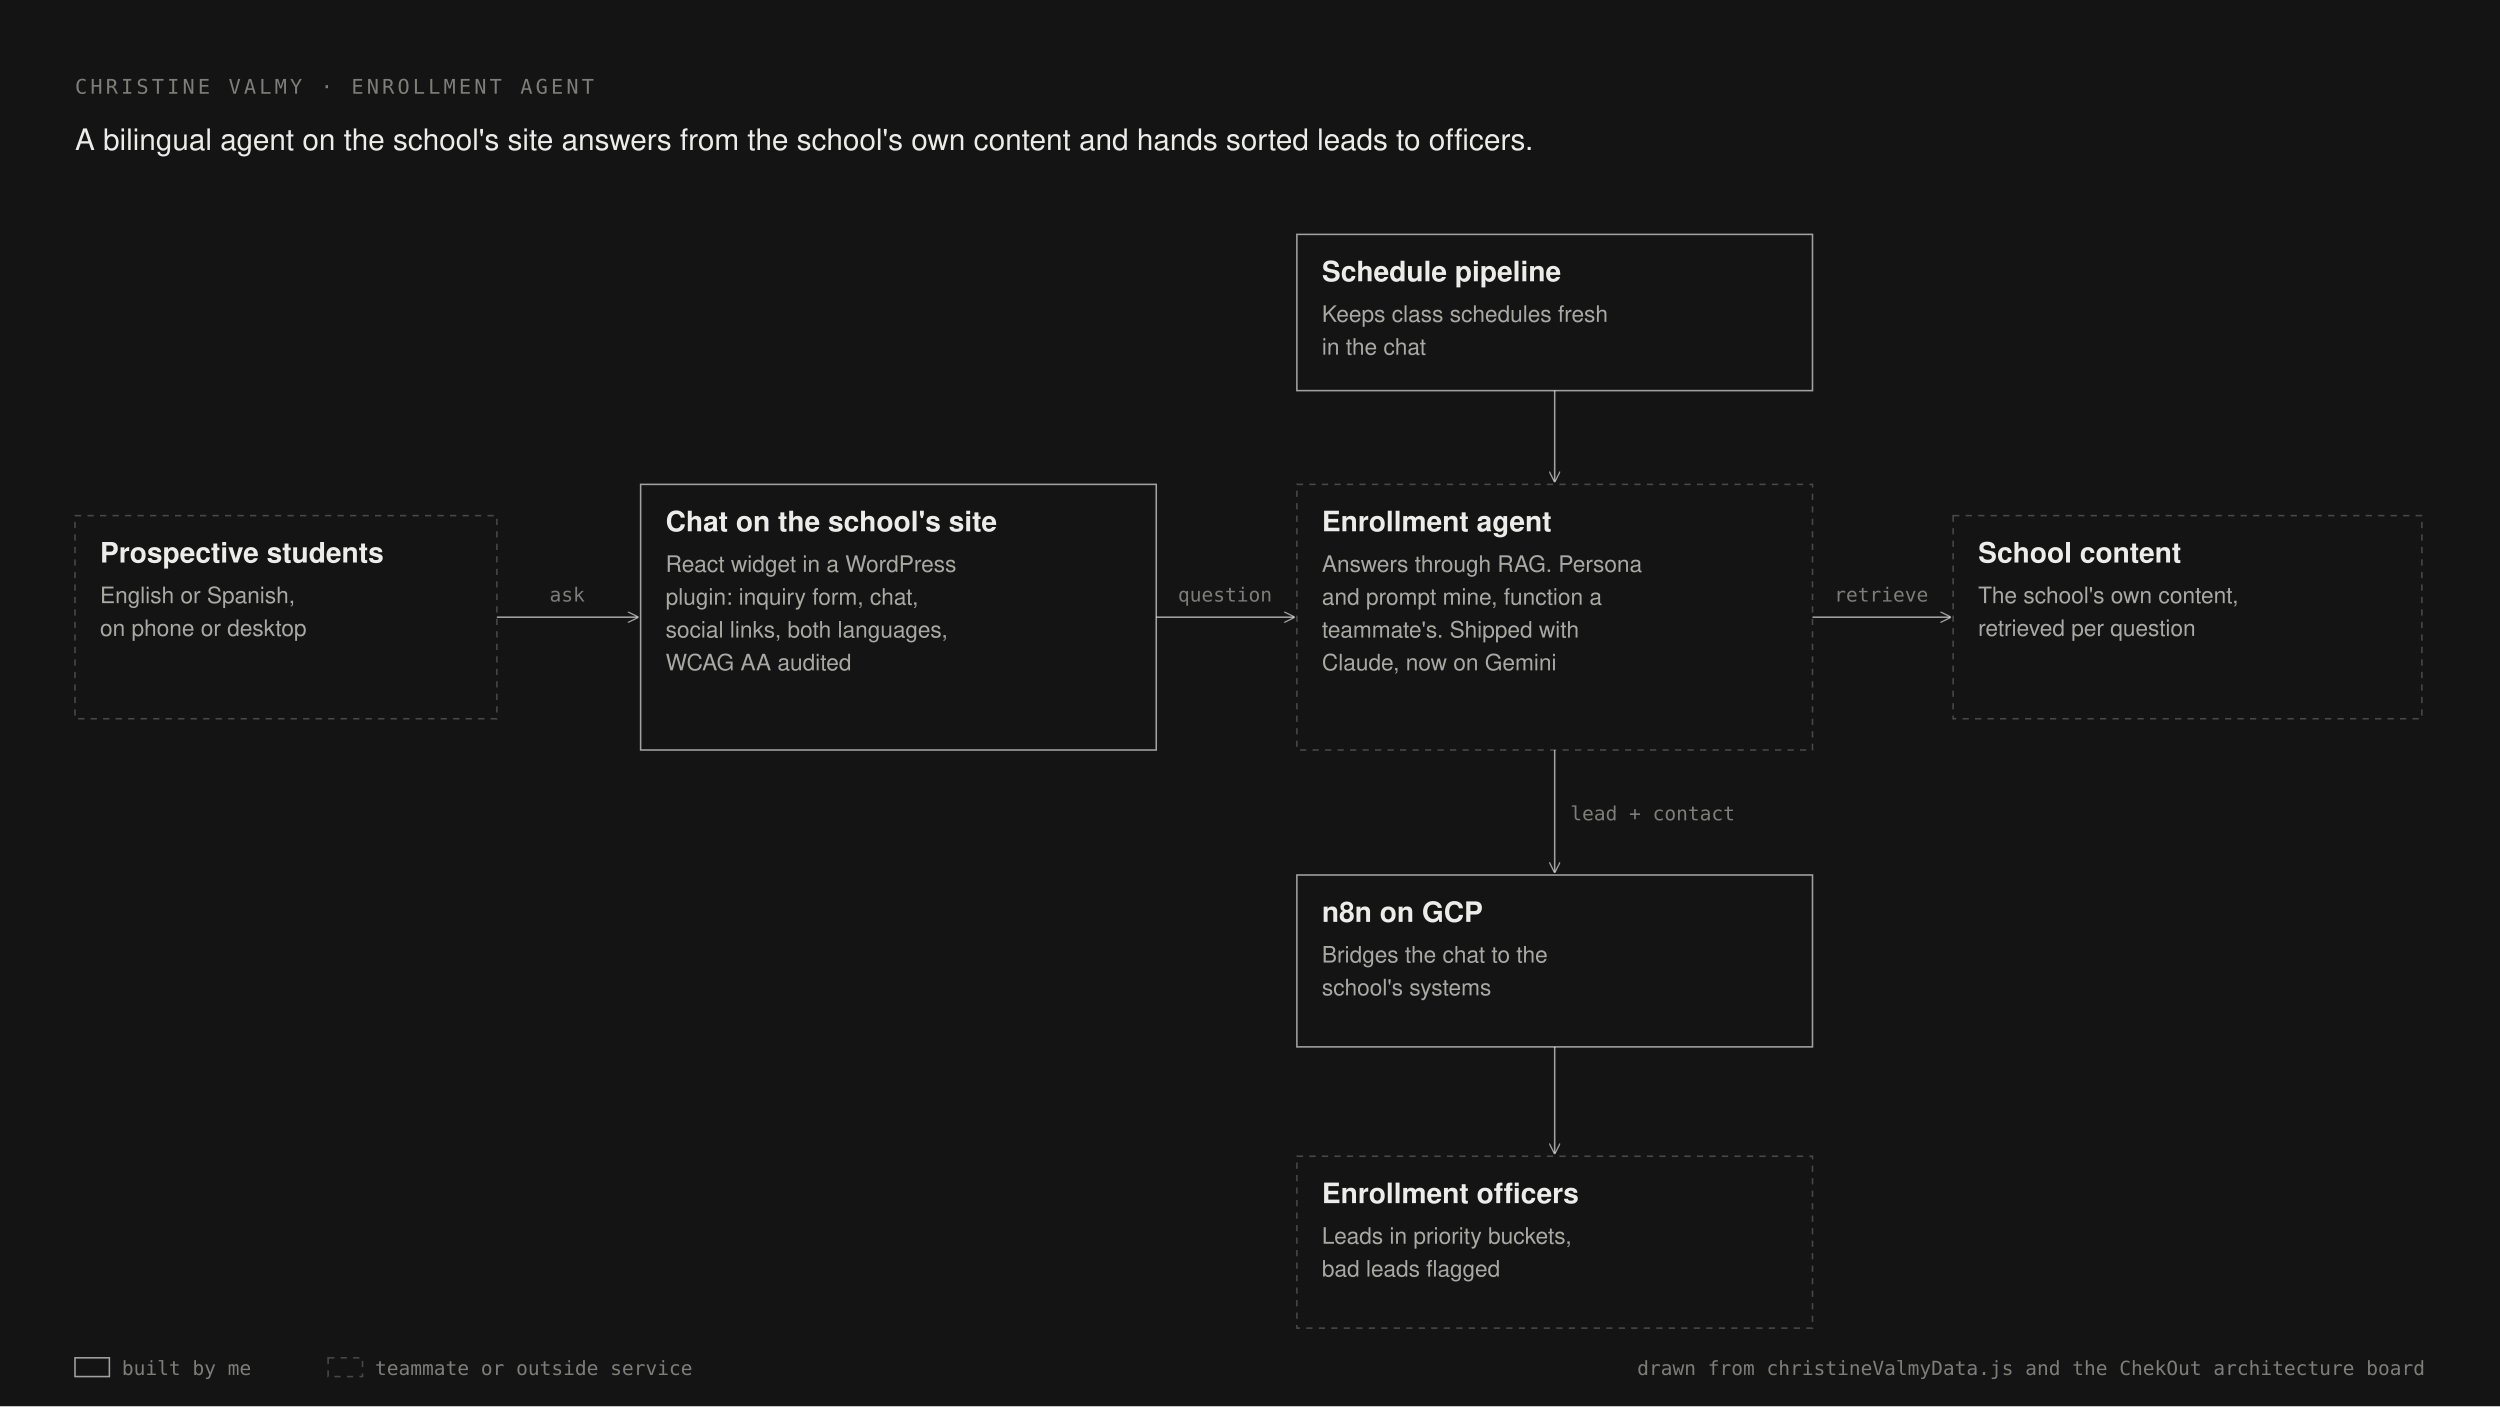
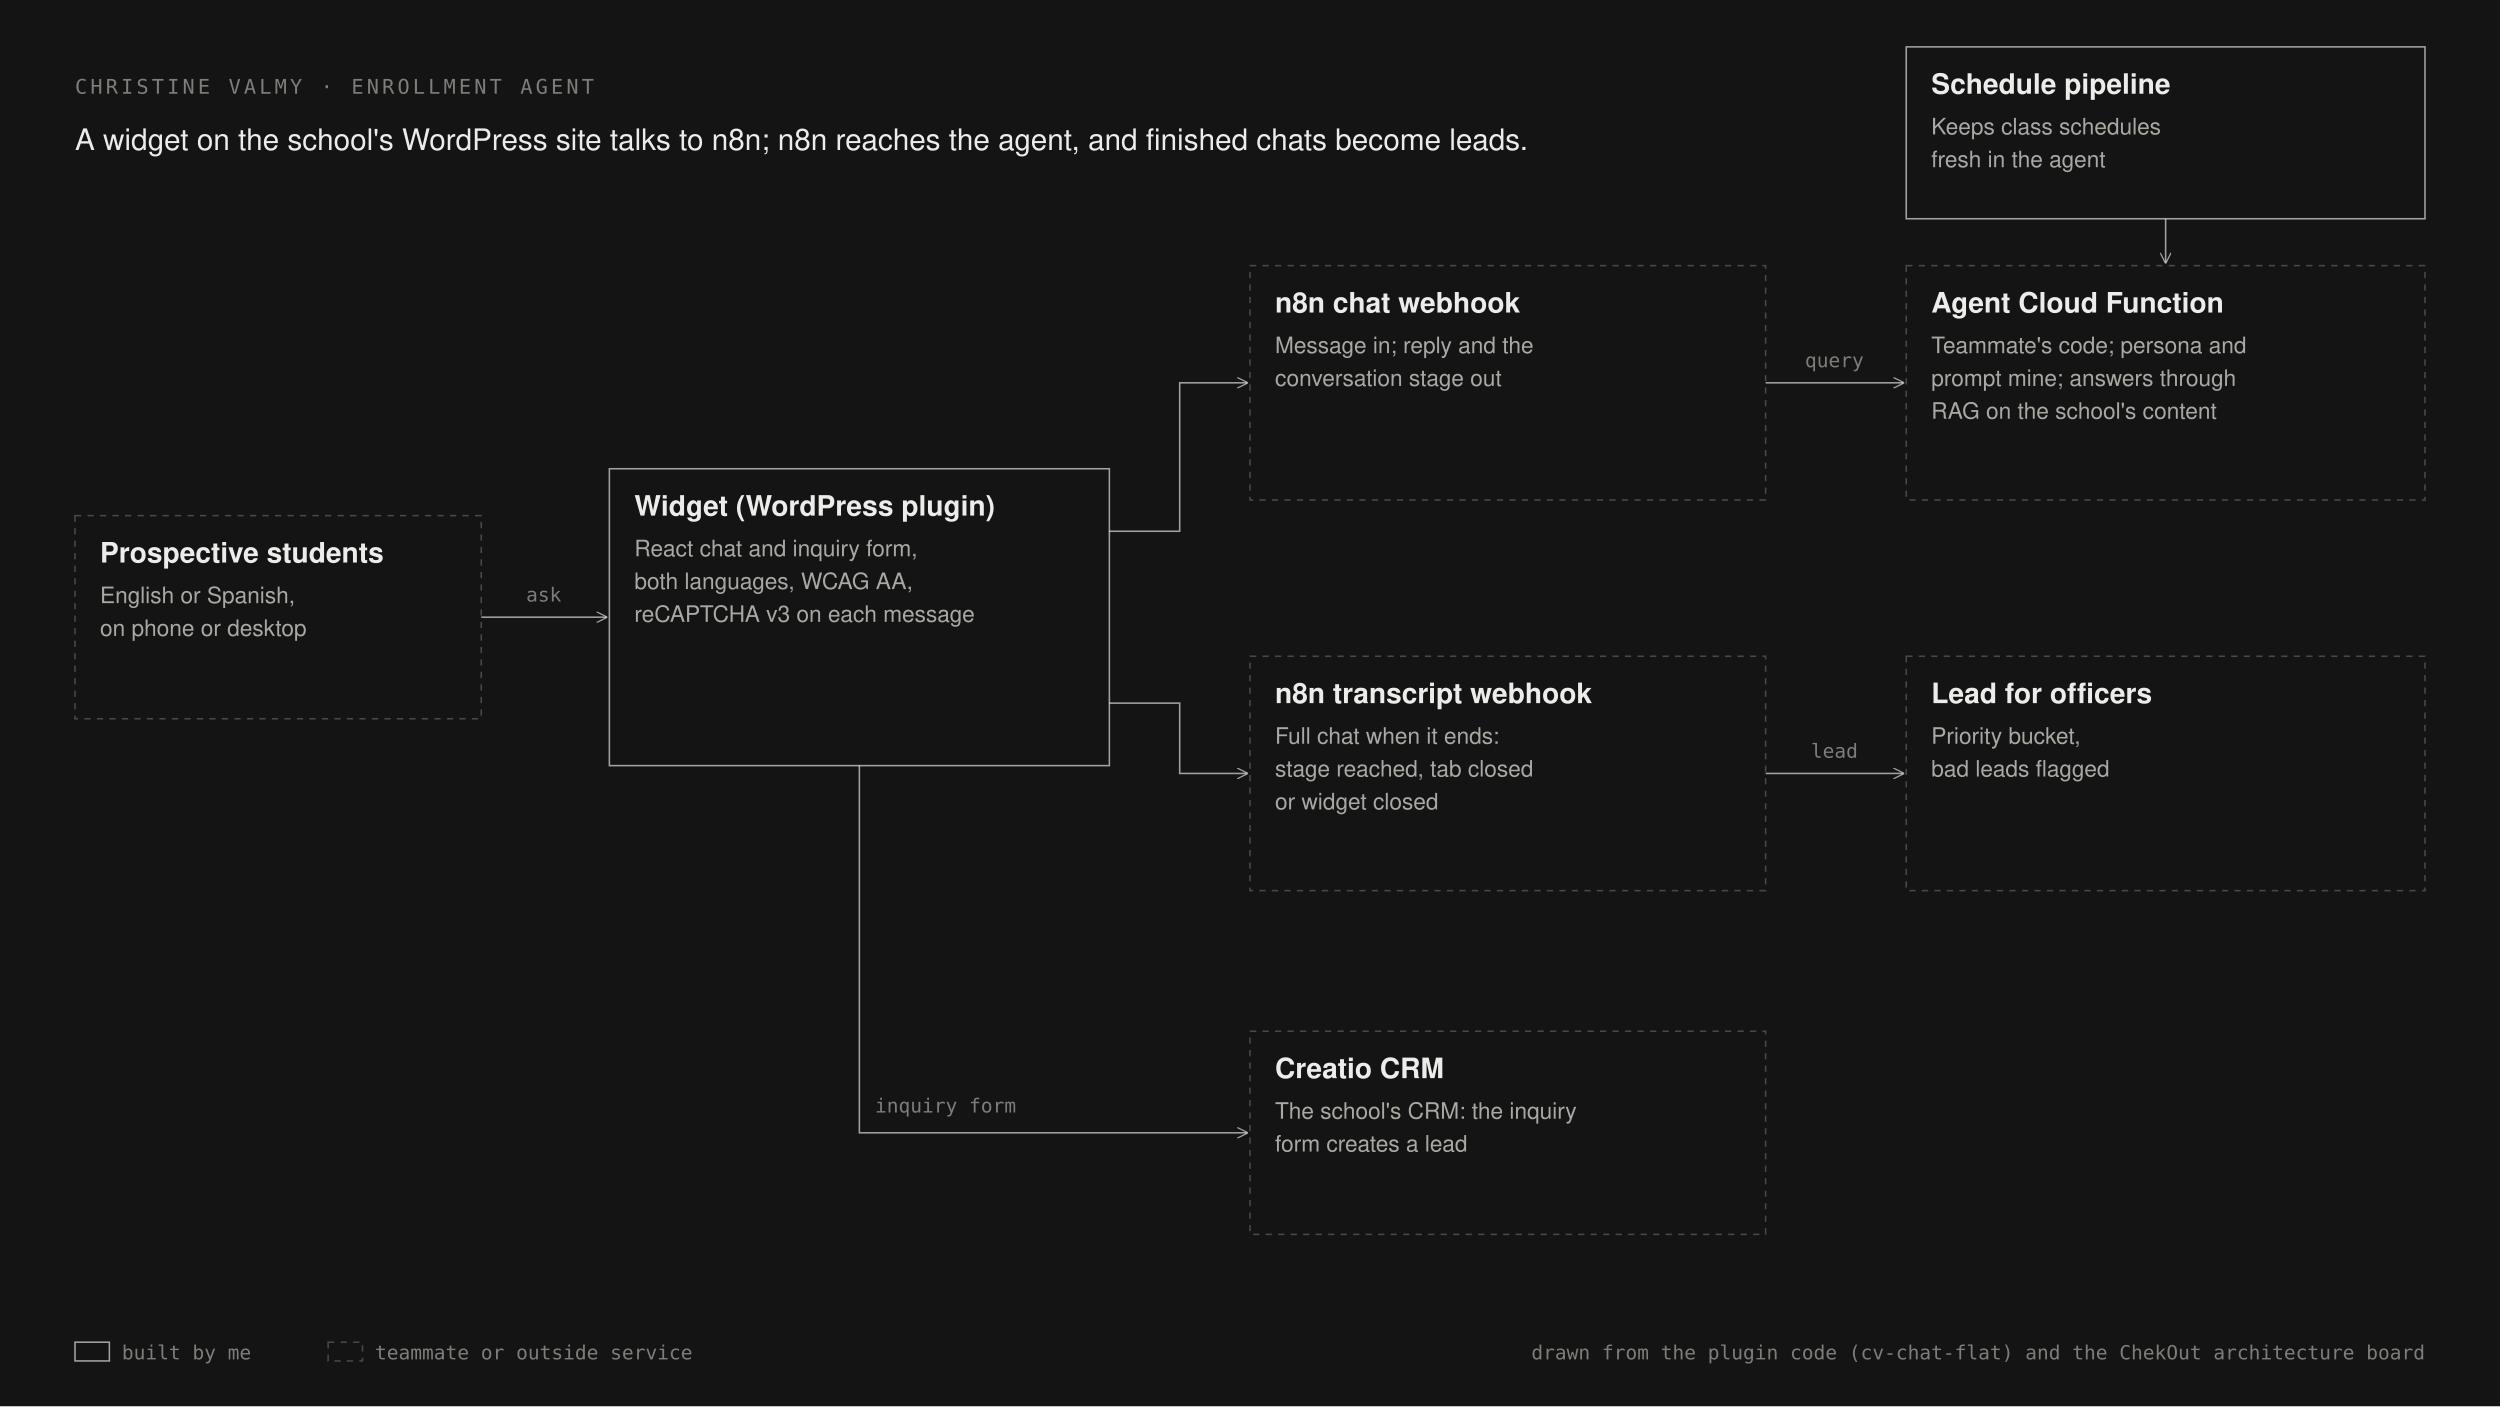
<svg xmlns="http://www.w3.org/2000/svg" width="1600" height="900" viewBox="0 0 1600 900">
  <defs>
    <marker id="a" viewBox="0 0 10 10" refX="9" refY="5" markerWidth="7" markerHeight="7" orient="auto-start-reverse">
      <path d="M0,0 L10,5 L0,10" fill="none" stroke="rgba(255,255,255,0.6)" stroke-width="1.2" />
    </marker>
  </defs>
  <rect width="100%" height="100%" fill="#141414" />
  <text x="48" y="60" font-family="ui-monospace, Menlo, Consolas, monospace" font-size="13" font-weight="400" fill="#7d7d79" text-anchor="start" letter-spacing="2">CHRISTINE VALMY · ENROLLMENT AGENT</text>
-   <text x="48" y="96" font-family="Helvetica Neue, Helvetica, Arial, sans-serif" font-size="19" font-weight="400" fill="#ececea" text-anchor="start" letter-spacing="0">A bilingual agent on the school's site answers from the school's own content and hands sorted leads to officers.</text>
-   <rect x="48" y="330" width="270" height="130" fill="none" stroke="rgba(255,255,255,0.22)" stroke-width="1" stroke-dasharray="4 4" />
+   <text x="48" y="96" font-family="Helvetica Neue, Helvetica, Arial, sans-serif" font-size="19" font-weight="400" fill="#ececea" text-anchor="start" letter-spacing="0">A widget on the school's WordPress site talks to n8n; n8n reaches the agent, and finished chats become leads.</text>
+   <rect x="48" y="330" width="260" height="130" fill="none" stroke="rgba(255,255,255,0.22)" stroke-width="1" stroke-dasharray="4 4" />
  <text x="64" y="360" font-family="Helvetica Neue, Helvetica, Arial, sans-serif" font-size="18" font-weight="600" fill="#ececea" text-anchor="start" letter-spacing="0">Prospective students</text>
  <text x="64" y="386" font-family="Helvetica Neue, Helvetica, Arial, sans-serif" font-size="14.5" font-weight="400" fill="#a9a9a4" text-anchor="start" letter-spacing="0">English or Spanish,</text>
  <text x="64" y="407" font-family="Helvetica Neue, Helvetica, Arial, sans-serif" font-size="14.5" font-weight="400" fill="#a9a9a4" text-anchor="start" letter-spacing="0">on phone or desktop</text>
-   <rect x="410" y="310" width="330" height="170" fill="none" stroke="rgba(255,255,255,0.6)" stroke-width="1" />
-   <text x="426" y="340" font-family="Helvetica Neue, Helvetica, Arial, sans-serif" font-size="18" font-weight="600" fill="#ececea" text-anchor="start" letter-spacing="0">Chat on the school's site</text>
-   <text x="426" y="366" font-family="Helvetica Neue, Helvetica, Arial, sans-serif" font-size="14.5" font-weight="400" fill="#a9a9a4" text-anchor="start" letter-spacing="0">React widget in a WordPress</text>
-   <text x="426" y="387" font-family="Helvetica Neue, Helvetica, Arial, sans-serif" font-size="14.5" font-weight="400" fill="#a9a9a4" text-anchor="start" letter-spacing="0">plugin: inquiry form, chat,</text>
-   <text x="426" y="408" font-family="Helvetica Neue, Helvetica, Arial, sans-serif" font-size="14.5" font-weight="400" fill="#a9a9a4" text-anchor="start" letter-spacing="0">social links, both languages,</text>
-   <text x="426" y="429" font-family="Helvetica Neue, Helvetica, Arial, sans-serif" font-size="14.5" font-weight="400" fill="#a9a9a4" text-anchor="start" letter-spacing="0">WCAG AA audited</text>
-   <polyline points="318,395 408,395" fill="none" stroke="rgba(255,255,255,0.6)" stroke-width="1" marker-end="url(#a)" />
-   <text x="363" y="385" font-family="ui-monospace, Menlo, Consolas, monospace" font-size="12.5" font-weight="400" fill="#7d7d79" text-anchor="middle" letter-spacing="0">ask</text>
-   <rect x="830" y="310" width="330" height="170" fill="none" stroke="rgba(255,255,255,0.22)" stroke-width="1" stroke-dasharray="4 4" />
-   <text x="846" y="340" font-family="Helvetica Neue, Helvetica, Arial, sans-serif" font-size="18" font-weight="600" fill="#ececea" text-anchor="start" letter-spacing="0">Enrollment agent</text>
-   <text x="846" y="366" font-family="Helvetica Neue, Helvetica, Arial, sans-serif" font-size="14.5" font-weight="400" fill="#a9a9a4" text-anchor="start" letter-spacing="0">Answers through RAG. Persona</text>
-   <text x="846" y="387" font-family="Helvetica Neue, Helvetica, Arial, sans-serif" font-size="14.5" font-weight="400" fill="#a9a9a4" text-anchor="start" letter-spacing="0">and prompt mine, function a</text>
-   <text x="846" y="408" font-family="Helvetica Neue, Helvetica, Arial, sans-serif" font-size="14.5" font-weight="400" fill="#a9a9a4" text-anchor="start" letter-spacing="0">teammate's. Shipped with</text>
-   <text x="846" y="429" font-family="Helvetica Neue, Helvetica, Arial, sans-serif" font-size="14.5" font-weight="400" fill="#a9a9a4" text-anchor="start" letter-spacing="0">Claude, now on Gemini</text>
-   <polyline points="740,395 828,395" fill="none" stroke="rgba(255,255,255,0.6)" stroke-width="1" marker-end="url(#a)" />
-   <text x="784" y="385" font-family="ui-monospace, Menlo, Consolas, monospace" font-size="12.5" font-weight="400" fill="#7d7d79" text-anchor="middle" letter-spacing="0">question</text>
-   <rect x="1250" y="330" width="300" height="130" fill="none" stroke="rgba(255,255,255,0.22)" stroke-width="1" stroke-dasharray="4 4" />
-   <text x="1266" y="360" font-family="Helvetica Neue, Helvetica, Arial, sans-serif" font-size="18" font-weight="600" fill="#ececea" text-anchor="start" letter-spacing="0">School content</text>
-   <text x="1266" y="386" font-family="Helvetica Neue, Helvetica, Arial, sans-serif" font-size="14.5" font-weight="400" fill="#a9a9a4" text-anchor="start" letter-spacing="0">The school's own content,</text>
-   <text x="1266" y="407" font-family="Helvetica Neue, Helvetica, Arial, sans-serif" font-size="14.5" font-weight="400" fill="#a9a9a4" text-anchor="start" letter-spacing="0">retrieved per question</text>
-   <polyline points="1160,395 1248,395" fill="none" stroke="rgba(255,255,255,0.6)" stroke-width="1" marker-end="url(#a)" />
-   <text x="1204" y="385" font-family="ui-monospace, Menlo, Consolas, monospace" font-size="12.5" font-weight="400" fill="#7d7d79" text-anchor="middle" letter-spacing="0">retrieve</text>
-   <rect x="830" y="150" width="330" height="100" fill="none" stroke="rgba(255,255,255,0.6)" stroke-width="1" />
-   <text x="846" y="180" font-family="Helvetica Neue, Helvetica, Arial, sans-serif" font-size="18" font-weight="600" fill="#ececea" text-anchor="start" letter-spacing="0">Schedule pipeline</text>
-   <text x="846" y="206" font-family="Helvetica Neue, Helvetica, Arial, sans-serif" font-size="14.5" font-weight="400" fill="#a9a9a4" text-anchor="start" letter-spacing="0">Keeps class schedules fresh</text>
-   <text x="846" y="227" font-family="Helvetica Neue, Helvetica, Arial, sans-serif" font-size="14.5" font-weight="400" fill="#a9a9a4" text-anchor="start" letter-spacing="0">in the chat</text>
-   <polyline points="995,250 995,308" fill="none" stroke="rgba(255,255,255,0.6)" stroke-width="1" marker-end="url(#a)" />
-   <rect x="830" y="560" width="330" height="110" fill="none" stroke="rgba(255,255,255,0.6)" stroke-width="1" />
-   <text x="846" y="590" font-family="Helvetica Neue, Helvetica, Arial, sans-serif" font-size="18" font-weight="600" fill="#ececea" text-anchor="start" letter-spacing="0">n8n on GCP</text>
-   <text x="846" y="616" font-family="Helvetica Neue, Helvetica, Arial, sans-serif" font-size="14.5" font-weight="400" fill="#a9a9a4" text-anchor="start" letter-spacing="0">Bridges the chat to the</text>
-   <text x="846" y="637" font-family="Helvetica Neue, Helvetica, Arial, sans-serif" font-size="14.5" font-weight="400" fill="#a9a9a4" text-anchor="start" letter-spacing="0">school's systems</text>
-   <polyline points="995,480 995,558" fill="none" stroke="rgba(255,255,255,0.6)" stroke-width="1" marker-end="url(#a)" />
-   <text x="1005" y="525" font-family="ui-monospace, Menlo, Consolas, monospace" font-size="12.5" font-weight="400" fill="#7d7d79" text-anchor="start" letter-spacing="0">lead + contact</text>
-   <rect x="830" y="740" width="330" height="110" fill="none" stroke="rgba(255,255,255,0.22)" stroke-width="1" stroke-dasharray="4 4" />
-   <text x="846" y="770" font-family="Helvetica Neue, Helvetica, Arial, sans-serif" font-size="18" font-weight="600" fill="#ececea" text-anchor="start" letter-spacing="0">Enrollment officers</text>
-   <text x="846" y="796" font-family="Helvetica Neue, Helvetica, Arial, sans-serif" font-size="14.5" font-weight="400" fill="#a9a9a4" text-anchor="start" letter-spacing="0">Leads in priority buckets,</text>
-   <text x="846" y="817" font-family="Helvetica Neue, Helvetica, Arial, sans-serif" font-size="14.5" font-weight="400" fill="#a9a9a4" text-anchor="start" letter-spacing="0">bad leads flagged</text>
-   <polyline points="995,670 995,738" fill="none" stroke="rgba(255,255,255,0.6)" stroke-width="1" marker-end="url(#a)" />
-   <rect x="48" y="869" width="22" height="12" fill="none" stroke="rgba(255,255,255,0.6)" />
-   <text x="78" y="880" font-family="ui-monospace, Menlo, Consolas, monospace" font-size="12.5" font-weight="400" fill="#7d7d79" text-anchor="start" letter-spacing="0">built by me</text>
-   <rect x="210" y="869" width="22" height="12" fill="none" stroke="rgba(255,255,255,0.22)" stroke-dasharray="4 4" />
-   <text x="240" y="880" font-family="ui-monospace, Menlo, Consolas, monospace" font-size="12.5" font-weight="400" fill="#7d7d79" text-anchor="start" letter-spacing="0">teammate or outside service</text>
-   <text x="1552" y="880" font-family="ui-monospace, Menlo, Consolas, monospace" font-size="12.5" font-weight="400" fill="#7d7d79" text-anchor="end" letter-spacing="0">drawn from christineValmyData.js and the ChekOut architecture board</text>
+   <rect x="390" y="300" width="320" height="190" fill="none" stroke="rgba(255,255,255,0.6)" stroke-width="1" />
+   <text x="406" y="330" font-family="Helvetica Neue, Helvetica, Arial, sans-serif" font-size="18" font-weight="600" fill="#ececea" text-anchor="start" letter-spacing="0">Widget (WordPress plugin)</text>
+   <text x="406" y="356" font-family="Helvetica Neue, Helvetica, Arial, sans-serif" font-size="14.5" font-weight="400" fill="#a9a9a4" text-anchor="start" letter-spacing="0">React chat and inquiry form,</text>
+   <text x="406" y="377" font-family="Helvetica Neue, Helvetica, Arial, sans-serif" font-size="14.5" font-weight="400" fill="#a9a9a4" text-anchor="start" letter-spacing="0">both languages, WCAG AA,</text>
+   <text x="406" y="398" font-family="Helvetica Neue, Helvetica, Arial, sans-serif" font-size="14.5" font-weight="400" fill="#a9a9a4" text-anchor="start" letter-spacing="0">reCAPTCHA v3 on each message</text>
+   <polyline points="308,395 388,395" fill="none" stroke="rgba(255,255,255,0.6)" stroke-width="1" marker-end="url(#a)" />
+   <text x="348" y="385" font-family="ui-monospace, Menlo, Consolas, monospace" font-size="12.5" font-weight="400" fill="#7d7d79" text-anchor="middle" letter-spacing="0">ask</text>
+   <rect x="800" y="170" width="330" height="150" fill="none" stroke="rgba(255,255,255,0.22)" stroke-width="1" stroke-dasharray="4 4" />
+   <text x="816" y="200" font-family="Helvetica Neue, Helvetica, Arial, sans-serif" font-size="18" font-weight="600" fill="#ececea" text-anchor="start" letter-spacing="0">n8n chat webhook</text>
+   <text x="816" y="226" font-family="Helvetica Neue, Helvetica, Arial, sans-serif" font-size="14.5" font-weight="400" fill="#a9a9a4" text-anchor="start" letter-spacing="0">Message in; reply and the</text>
+   <text x="816" y="247" font-family="Helvetica Neue, Helvetica, Arial, sans-serif" font-size="14.5" font-weight="400" fill="#a9a9a4" text-anchor="start" letter-spacing="0">conversation stage out</text>
+   <polyline points="710,340 755,340 755,245 798,245" fill="none" stroke="rgba(255,255,255,0.6)" stroke-width="1" marker-end="url(#a)" />
+   <rect x="1220" y="170" width="332" height="150" fill="none" stroke="rgba(255,255,255,0.22)" stroke-width="1" stroke-dasharray="4 4" />
+   <text x="1236" y="200" font-family="Helvetica Neue, Helvetica, Arial, sans-serif" font-size="18" font-weight="600" fill="#ececea" text-anchor="start" letter-spacing="0">Agent Cloud Function</text>
+   <text x="1236" y="226" font-family="Helvetica Neue, Helvetica, Arial, sans-serif" font-size="14.5" font-weight="400" fill="#a9a9a4" text-anchor="start" letter-spacing="0">Teammate's code; persona and</text>
+   <text x="1236" y="247" font-family="Helvetica Neue, Helvetica, Arial, sans-serif" font-size="14.5" font-weight="400" fill="#a9a9a4" text-anchor="start" letter-spacing="0">prompt mine; answers through</text>
+   <text x="1236" y="268" font-family="Helvetica Neue, Helvetica, Arial, sans-serif" font-size="14.5" font-weight="400" fill="#a9a9a4" text-anchor="start" letter-spacing="0">RAG on the school's content</text>
+   <polyline points="1130,245 1218,245" fill="none" stroke="rgba(255,255,255,0.6)" stroke-width="1" marker-end="url(#a)" />
+   <text x="1174" y="235" font-family="ui-monospace, Menlo, Consolas, monospace" font-size="12.5" font-weight="400" fill="#7d7d79" text-anchor="middle" letter-spacing="0">query</text>
+   <rect x="1220" y="30" width="332" height="110" fill="none" stroke="rgba(255,255,255,0.6)" stroke-width="1" />
+   <text x="1236" y="60" font-family="Helvetica Neue, Helvetica, Arial, sans-serif" font-size="18" font-weight="600" fill="#ececea" text-anchor="start" letter-spacing="0">Schedule pipeline</text>
+   <text x="1236" y="86" font-family="Helvetica Neue, Helvetica, Arial, sans-serif" font-size="14.5" font-weight="400" fill="#a9a9a4" text-anchor="start" letter-spacing="0">Keeps class schedules</text>
+   <text x="1236" y="107" font-family="Helvetica Neue, Helvetica, Arial, sans-serif" font-size="14.5" font-weight="400" fill="#a9a9a4" text-anchor="start" letter-spacing="0">fresh in the agent</text>
+   <polyline points="1386,140 1386,168" fill="none" stroke="rgba(255,255,255,0.6)" stroke-width="1" marker-end="url(#a)" />
+   <rect x="800" y="420" width="330" height="150" fill="none" stroke="rgba(255,255,255,0.22)" stroke-width="1" stroke-dasharray="4 4" />
+   <text x="816" y="450" font-family="Helvetica Neue, Helvetica, Arial, sans-serif" font-size="18" font-weight="600" fill="#ececea" text-anchor="start" letter-spacing="0">n8n transcript webhook</text>
+   <text x="816" y="476" font-family="Helvetica Neue, Helvetica, Arial, sans-serif" font-size="14.5" font-weight="400" fill="#a9a9a4" text-anchor="start" letter-spacing="0">Full chat when it ends:</text>
+   <text x="816" y="497" font-family="Helvetica Neue, Helvetica, Arial, sans-serif" font-size="14.5" font-weight="400" fill="#a9a9a4" text-anchor="start" letter-spacing="0">stage reached, tab closed</text>
+   <text x="816" y="518" font-family="Helvetica Neue, Helvetica, Arial, sans-serif" font-size="14.5" font-weight="400" fill="#a9a9a4" text-anchor="start" letter-spacing="0">or widget closed</text>
+   <polyline points="710,450 755,450 755,495 798,495" fill="none" stroke="rgba(255,255,255,0.6)" stroke-width="1" marker-end="url(#a)" />
+   <rect x="1220" y="420" width="332" height="150" fill="none" stroke="rgba(255,255,255,0.22)" stroke-width="1" stroke-dasharray="4 4" />
+   <text x="1236" y="450" font-family="Helvetica Neue, Helvetica, Arial, sans-serif" font-size="18" font-weight="600" fill="#ececea" text-anchor="start" letter-spacing="0">Lead for officers</text>
+   <text x="1236" y="476" font-family="Helvetica Neue, Helvetica, Arial, sans-serif" font-size="14.5" font-weight="400" fill="#a9a9a4" text-anchor="start" letter-spacing="0">Priority bucket,</text>
+   <text x="1236" y="497" font-family="Helvetica Neue, Helvetica, Arial, sans-serif" font-size="14.5" font-weight="400" fill="#a9a9a4" text-anchor="start" letter-spacing="0">bad leads flagged</text>
+   <polyline points="1130,495 1218,495" fill="none" stroke="rgba(255,255,255,0.6)" stroke-width="1" marker-end="url(#a)" />
+   <text x="1174" y="485" font-family="ui-monospace, Menlo, Consolas, monospace" font-size="12.5" font-weight="400" fill="#7d7d79" text-anchor="middle" letter-spacing="0">lead</text>
+   <rect x="800" y="660" width="330" height="130" fill="none" stroke="rgba(255,255,255,0.22)" stroke-width="1" stroke-dasharray="4 4" />
+   <text x="816" y="690" font-family="Helvetica Neue, Helvetica, Arial, sans-serif" font-size="18" font-weight="600" fill="#ececea" text-anchor="start" letter-spacing="0">Creatio CRM</text>
+   <text x="816" y="716" font-family="Helvetica Neue, Helvetica, Arial, sans-serif" font-size="14.5" font-weight="400" fill="#a9a9a4" text-anchor="start" letter-spacing="0">The school's CRM: the inquiry</text>
+   <text x="816" y="737" font-family="Helvetica Neue, Helvetica, Arial, sans-serif" font-size="14.5" font-weight="400" fill="#a9a9a4" text-anchor="start" letter-spacing="0">form creates a lead</text>
+   <polyline points="550,490 550,725 798,725" fill="none" stroke="rgba(255,255,255,0.6)" stroke-width="1" marker-end="url(#a)" />
+   <text x="560" y="712" font-family="ui-monospace, Menlo, Consolas, monospace" font-size="12.5" font-weight="400" fill="#7d7d79" text-anchor="start" letter-spacing="0">inquiry form</text>
+   <rect x="48" y="859" width="22" height="12" fill="none" stroke="rgba(255,255,255,0.6)" />
+   <text x="78" y="870" font-family="ui-monospace, Menlo, Consolas, monospace" font-size="12.5" font-weight="400" fill="#7d7d79" text-anchor="start" letter-spacing="0">built by me</text>
+   <rect x="210" y="859" width="22" height="12" fill="none" stroke="rgba(255,255,255,0.22)" stroke-dasharray="4 4" />
+   <text x="240" y="870" font-family="ui-monospace, Menlo, Consolas, monospace" font-size="12.5" font-weight="400" fill="#7d7d79" text-anchor="start" letter-spacing="0">teammate or outside service</text>
+   <text x="1552" y="870" font-family="ui-monospace, Menlo, Consolas, monospace" font-size="12.5" font-weight="400" fill="#7d7d79" text-anchor="end" letter-spacing="0">drawn from the plugin code (cv-chat-flat) and the ChekOut architecture board</text>
</svg>
